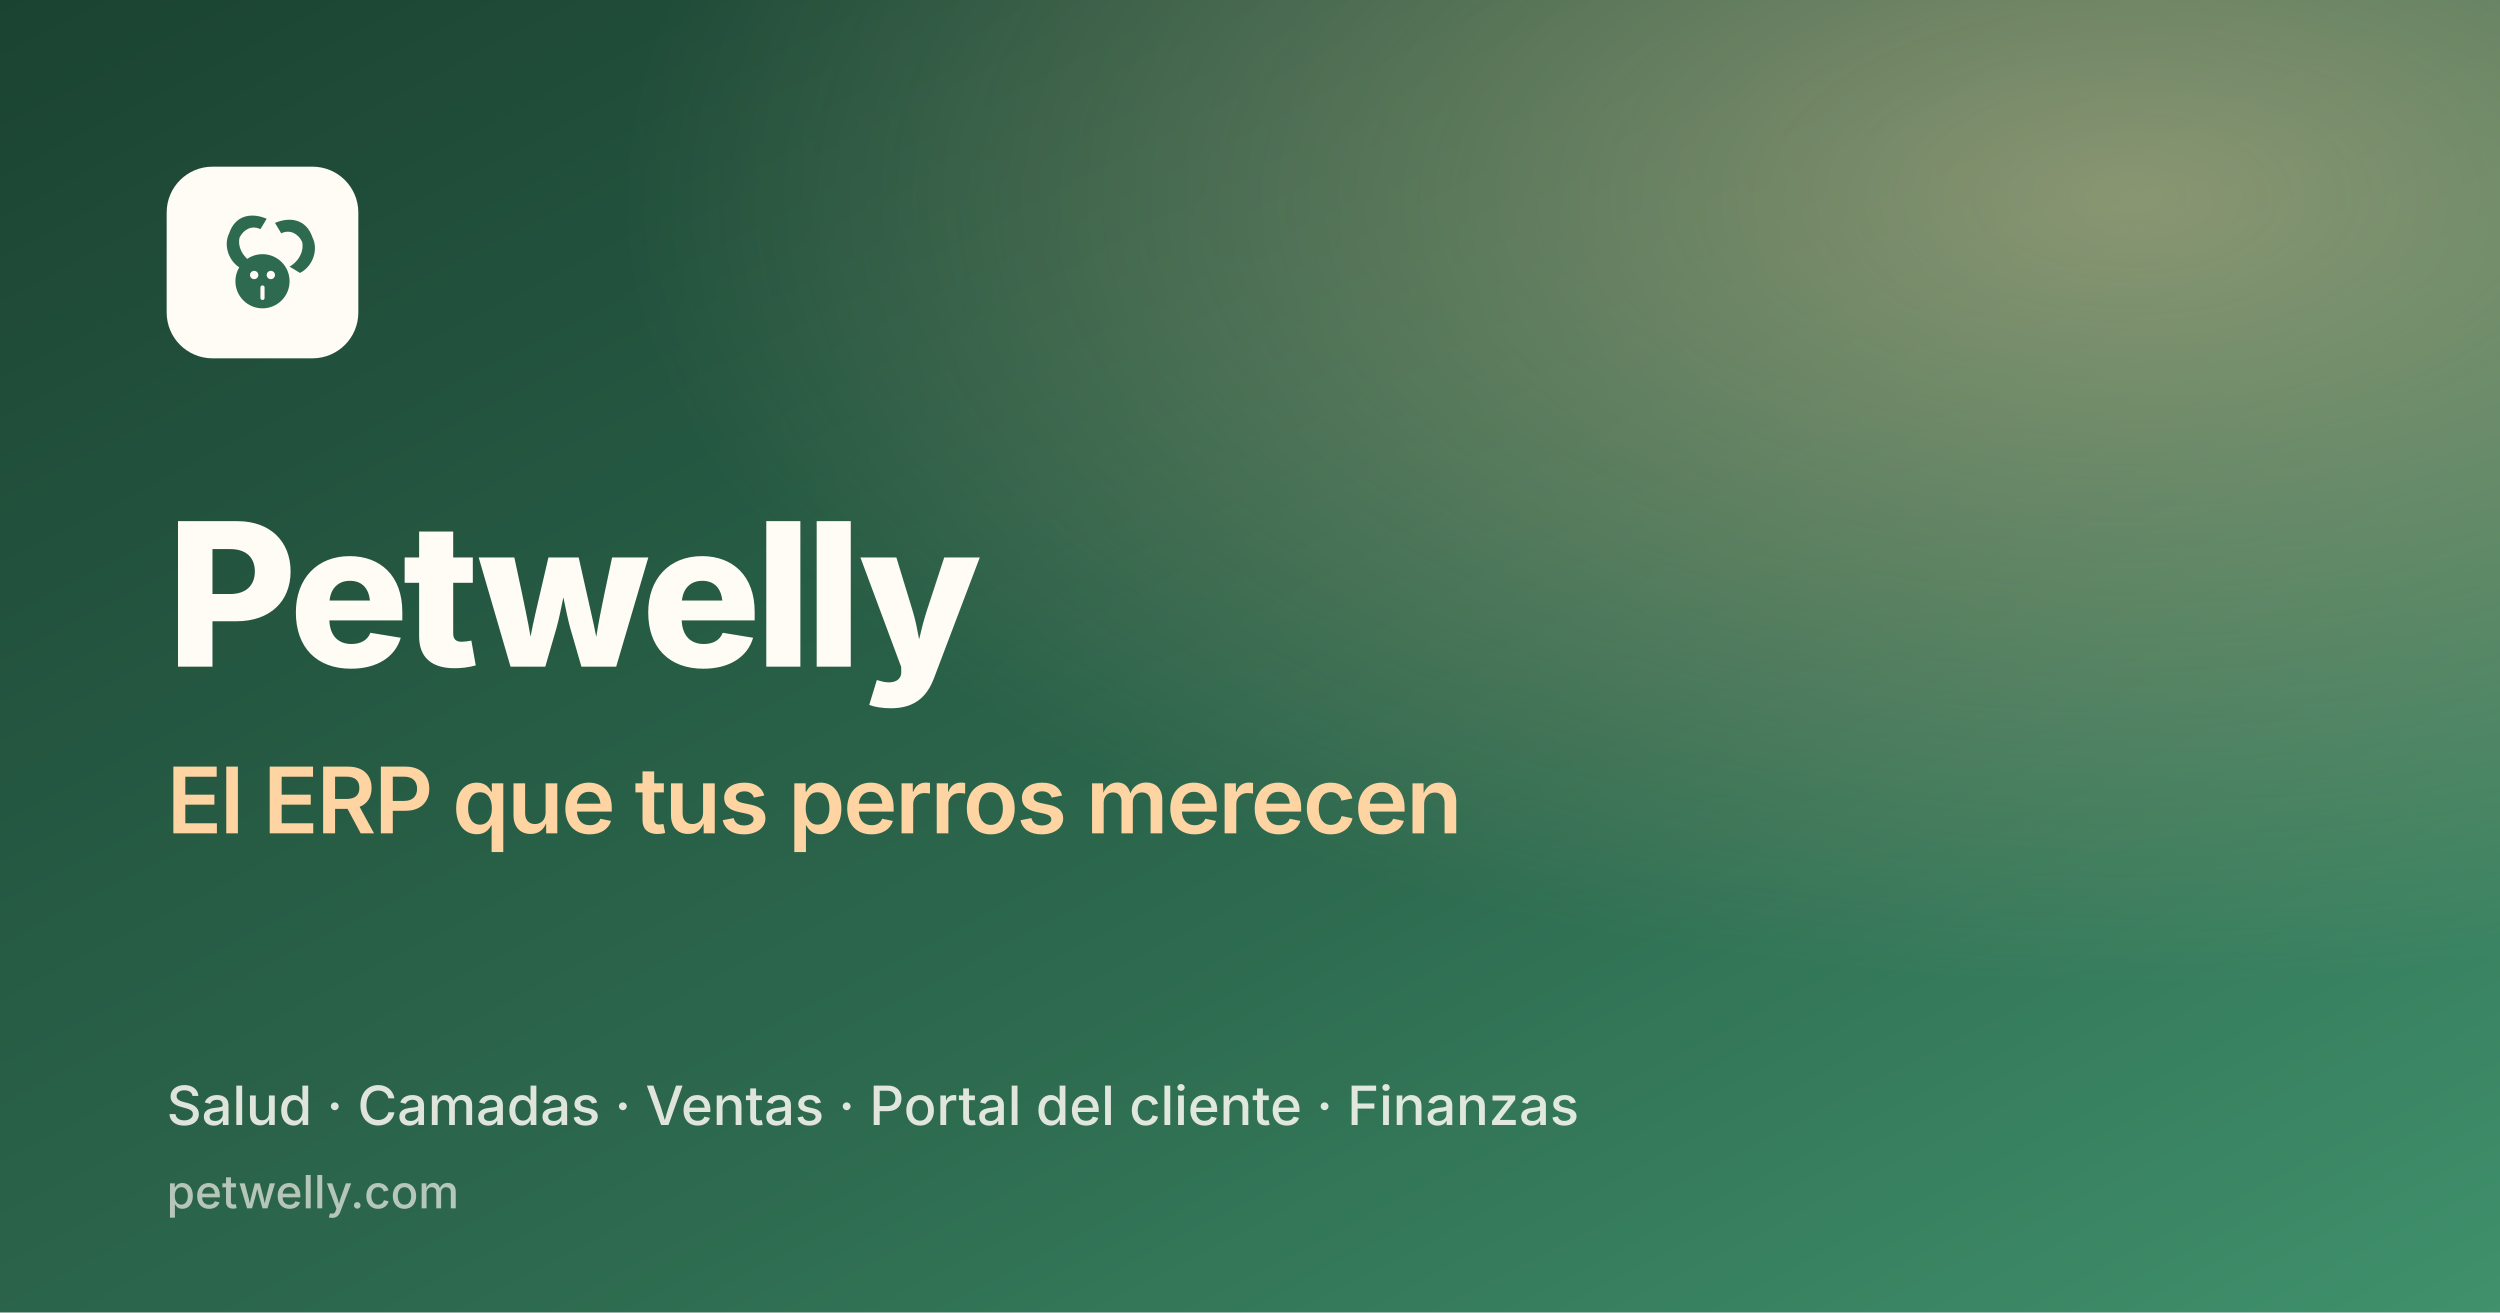
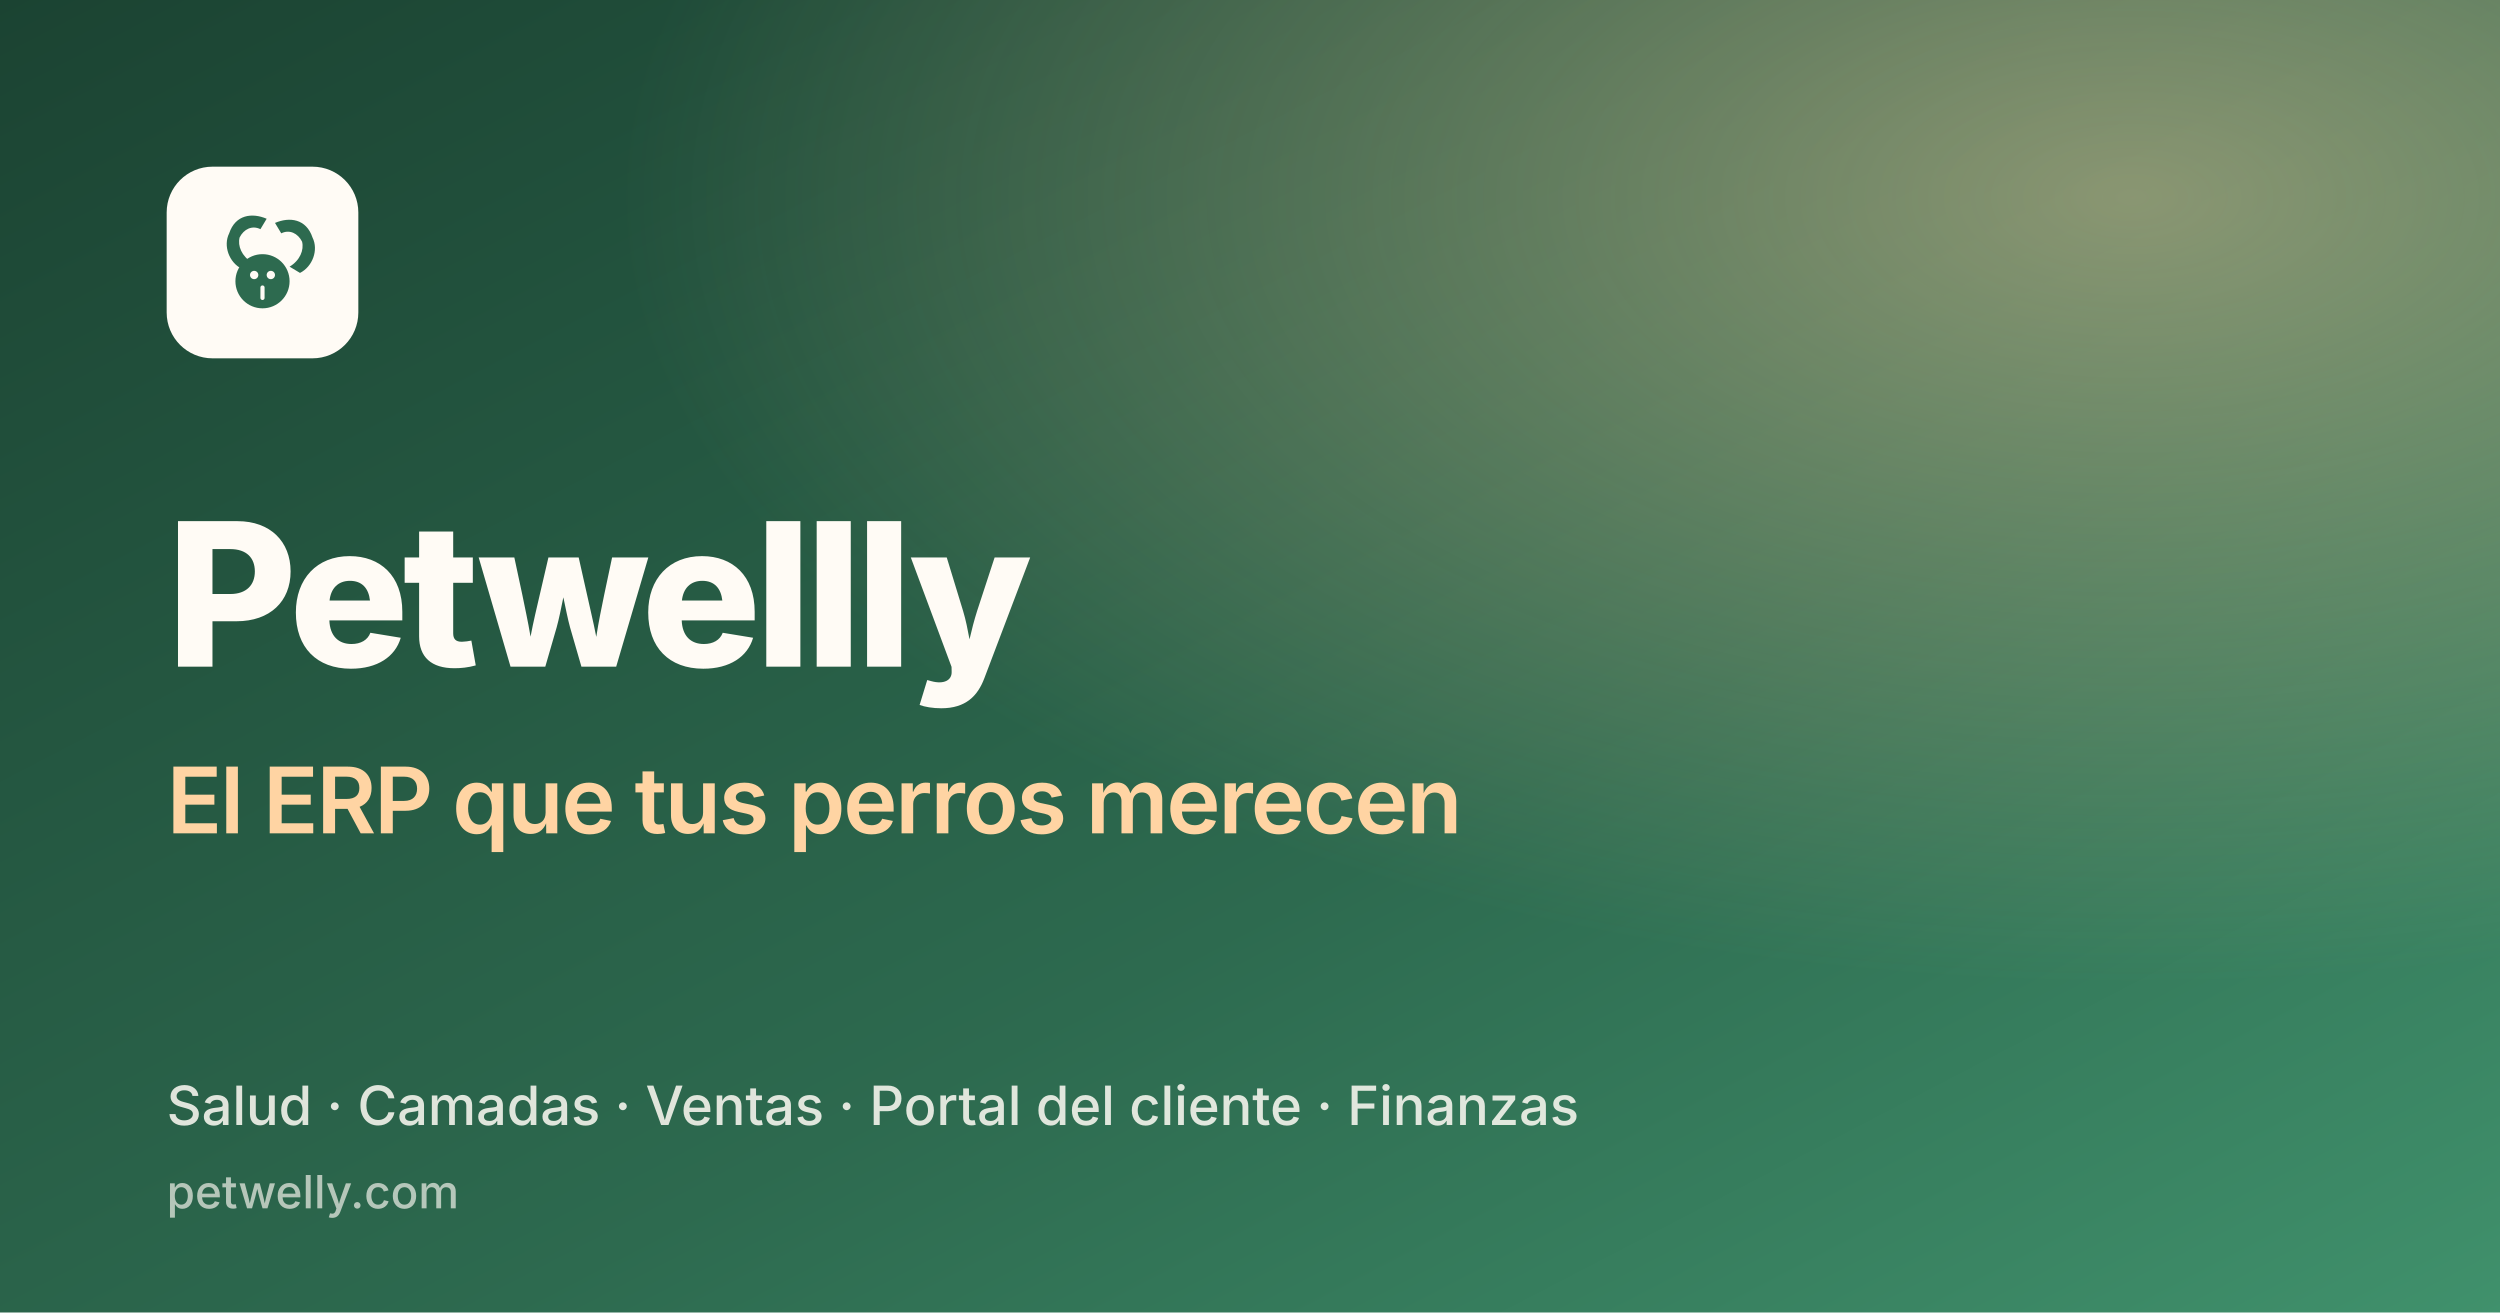
<svg xmlns="http://www.w3.org/2000/svg" viewBox="0 0 1200 630" width="1200" height="630">
  <defs>
    <linearGradient id="bg" x1="0" y1="0" x2="1" y2="1">
      <stop offset="0%" stop-color="#1B4332" />
      <stop offset="60%" stop-color="#2D6A4F" />
      <stop offset="100%" stop-color="#40916C" />
    </linearGradient>
    <radialGradient id="glow" cx="0.85" cy="0.15" r="0.6">
      <stop offset="0%" stop-color="#FFD4A3" stop-opacity="0.45" />
      <stop offset="100%" stop-color="#FFD4A3" stop-opacity="0" />
    </radialGradient>
  </defs>
  <rect width="1200" height="630" fill="url(#bg)" />
  <rect width="1200" height="630" fill="url(#glow)" />
  <g transform="translate(80,80)">
    <rect width="92" height="92" rx="22" fill="#FFFBF5" />
    <path d="M30 32c-3 6 0 14 6 17l5-3c-5-3-7-8-6-12 2-4 6-6 10-4l3-5c-7-3-15-2-18 7Zm22-5 3 5c4-2 8 0 10 4 1 4-1 9-6 12l5 3c6-3 9-11 6-17-3-9-11-10-18-7Z" fill="#2D6A4F" />
    <circle cx="46" cy="55" r="13" fill="#2D6A4F" />
    <circle cx="42" cy="52" r="2" fill="#FFFBF5" />
    <circle cx="50" cy="52" r="2" fill="#FFFBF5" />
    <path d="M46 58v5" stroke="#FFFBF5" stroke-width="2" stroke-linecap="round" />
  </g>
-   <text x="80" y="320" font-family="system-ui,Inter,sans-serif" font-size="96" font-weight="800" fill="#FFFBF5" letter-spacing="-3">Petwelly</text>
+   <text x="80" y="320" font-family="system-ui,Inter,sans-serif" font-size="96" font-weight="800" fill="#FFFBF5" letter-spacing="-3">Petwellly</text>
  <text x="80" y="400" font-family="system-ui,Inter,sans-serif" font-size="44" font-weight="600" fill="#FFD4A3" letter-spacing="-1">El ERP que tus perros merecen</text>
  <text x="80" y="540" font-family="system-ui,Inter,sans-serif" font-size="26" font-weight="500" fill="#FFFBF5" opacity="0.85">Salud · Camadas · Ventas · Portal del cliente · Finanzas</text>
  <text x="80" y="580" font-family="system-ui,Inter,sans-serif" font-size="22" font-weight="500" fill="#FFFBF5" opacity="0.65">petwelly.com</text>
</svg>
